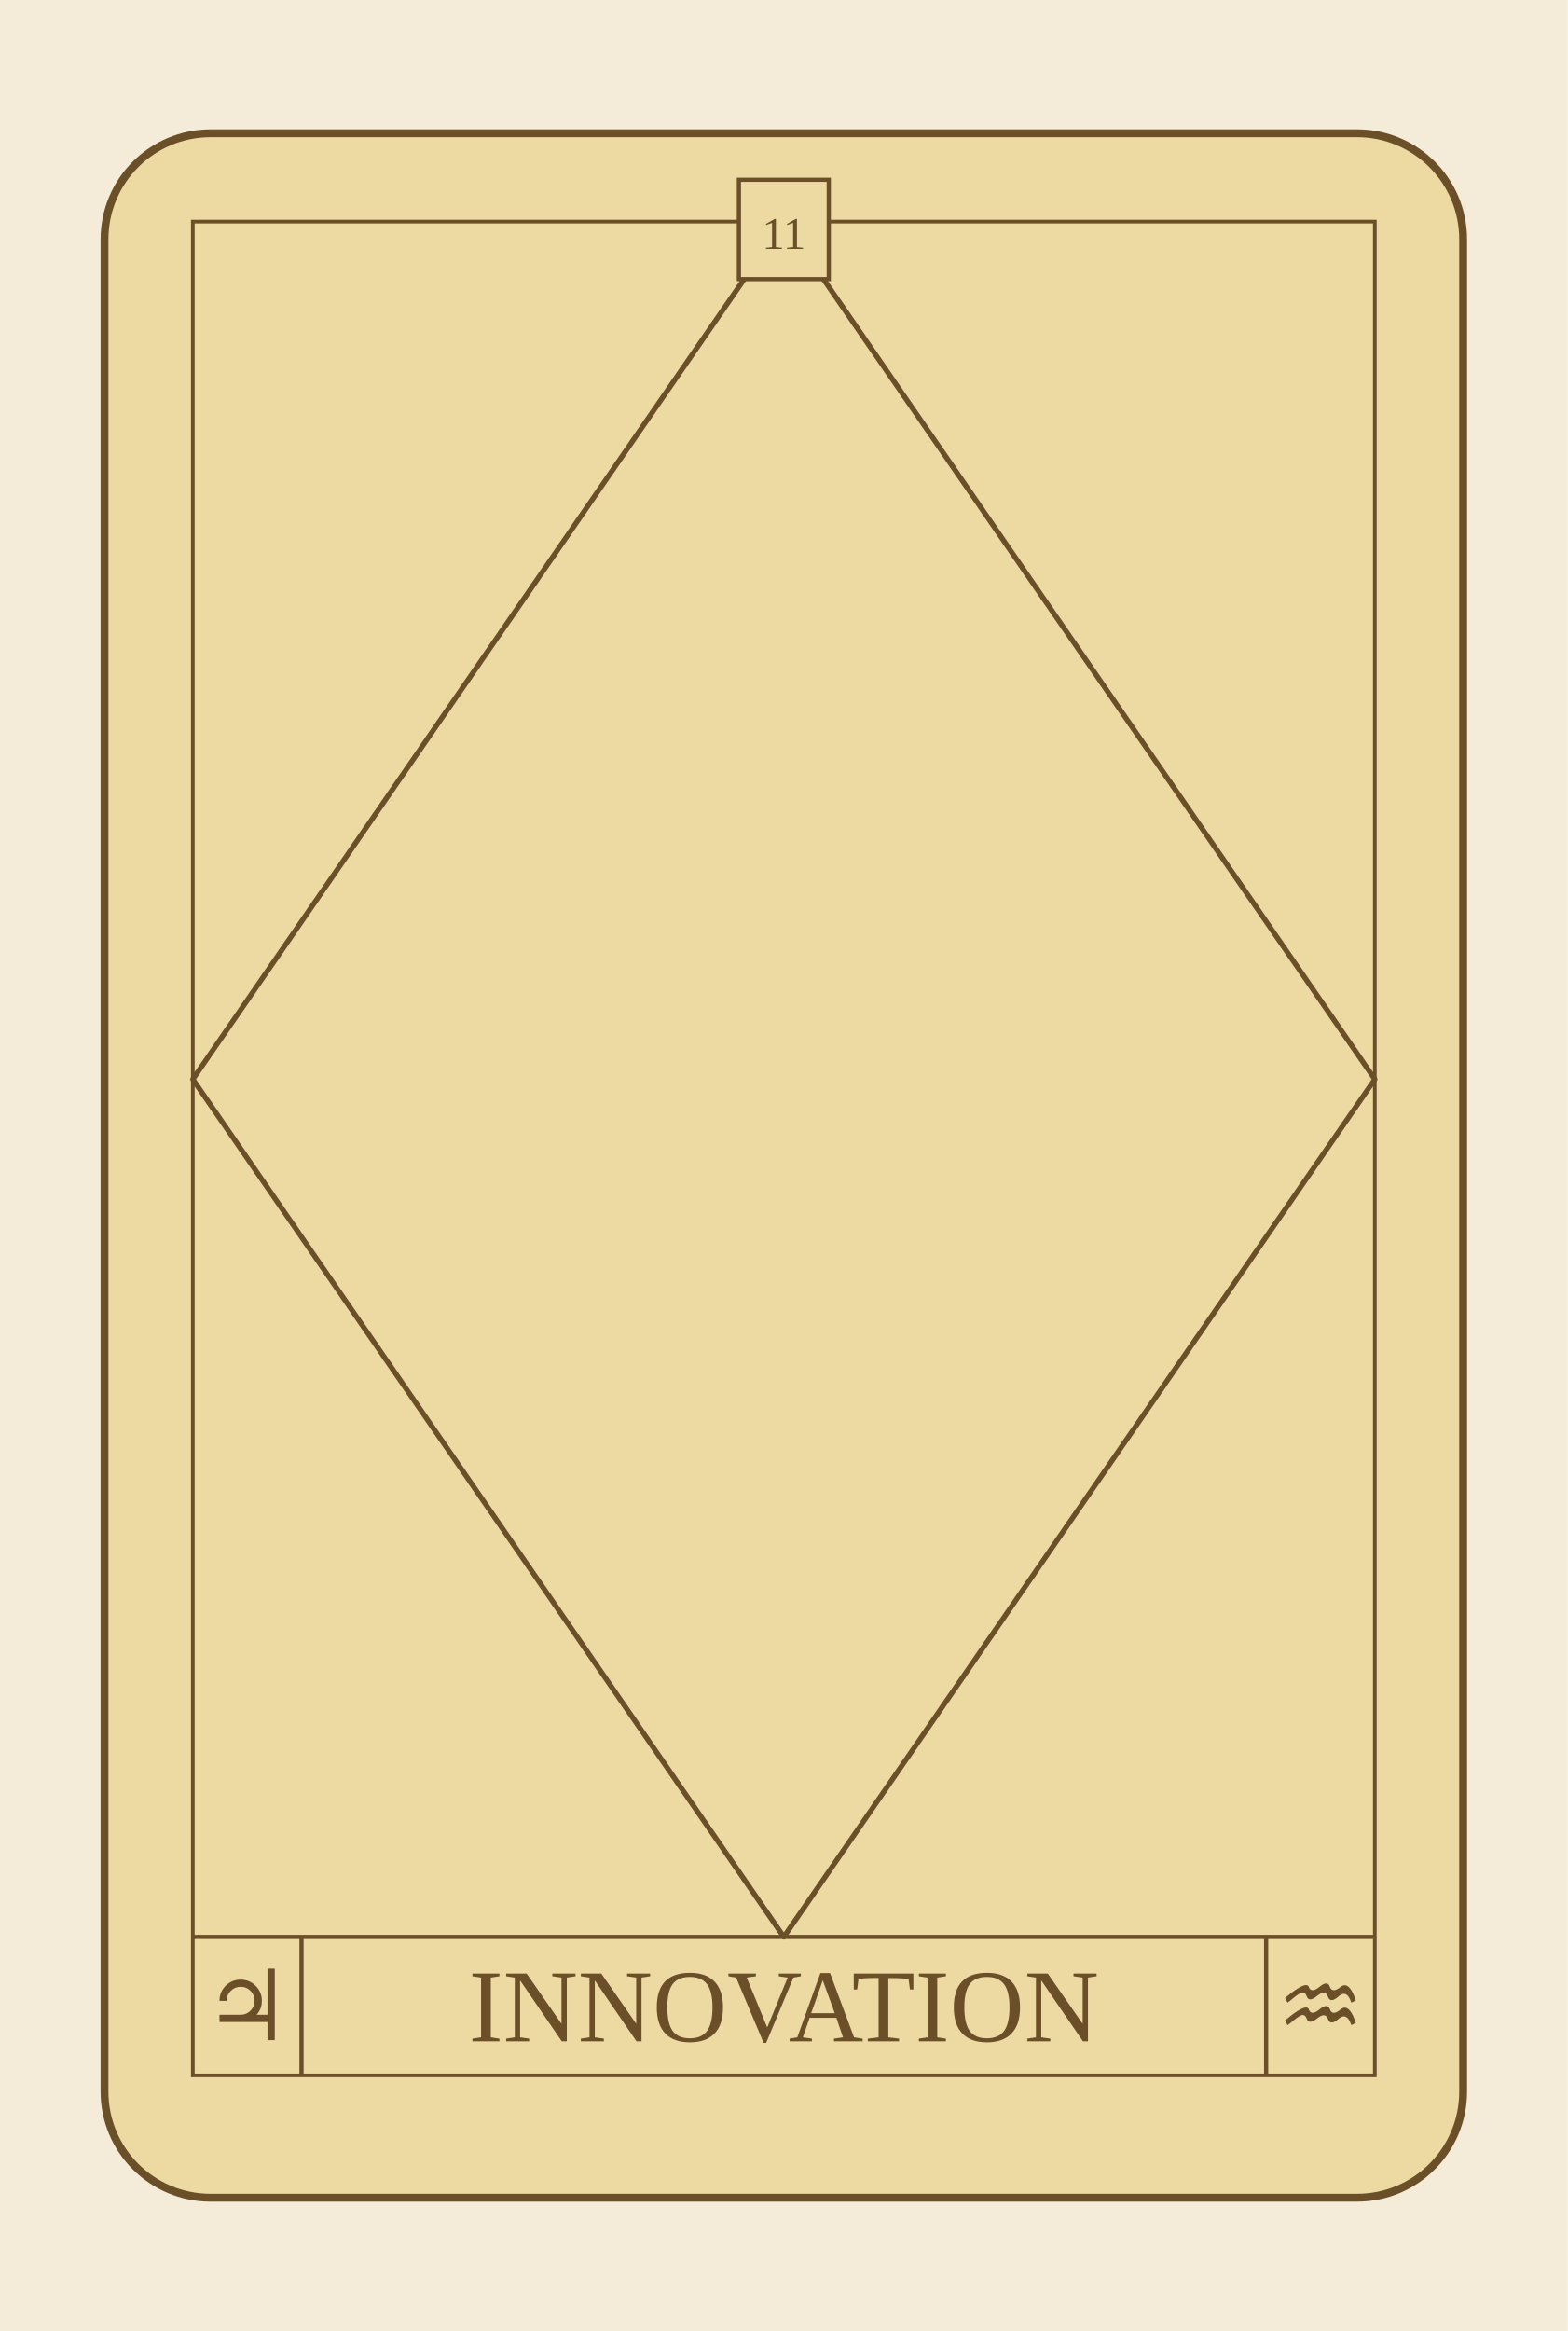
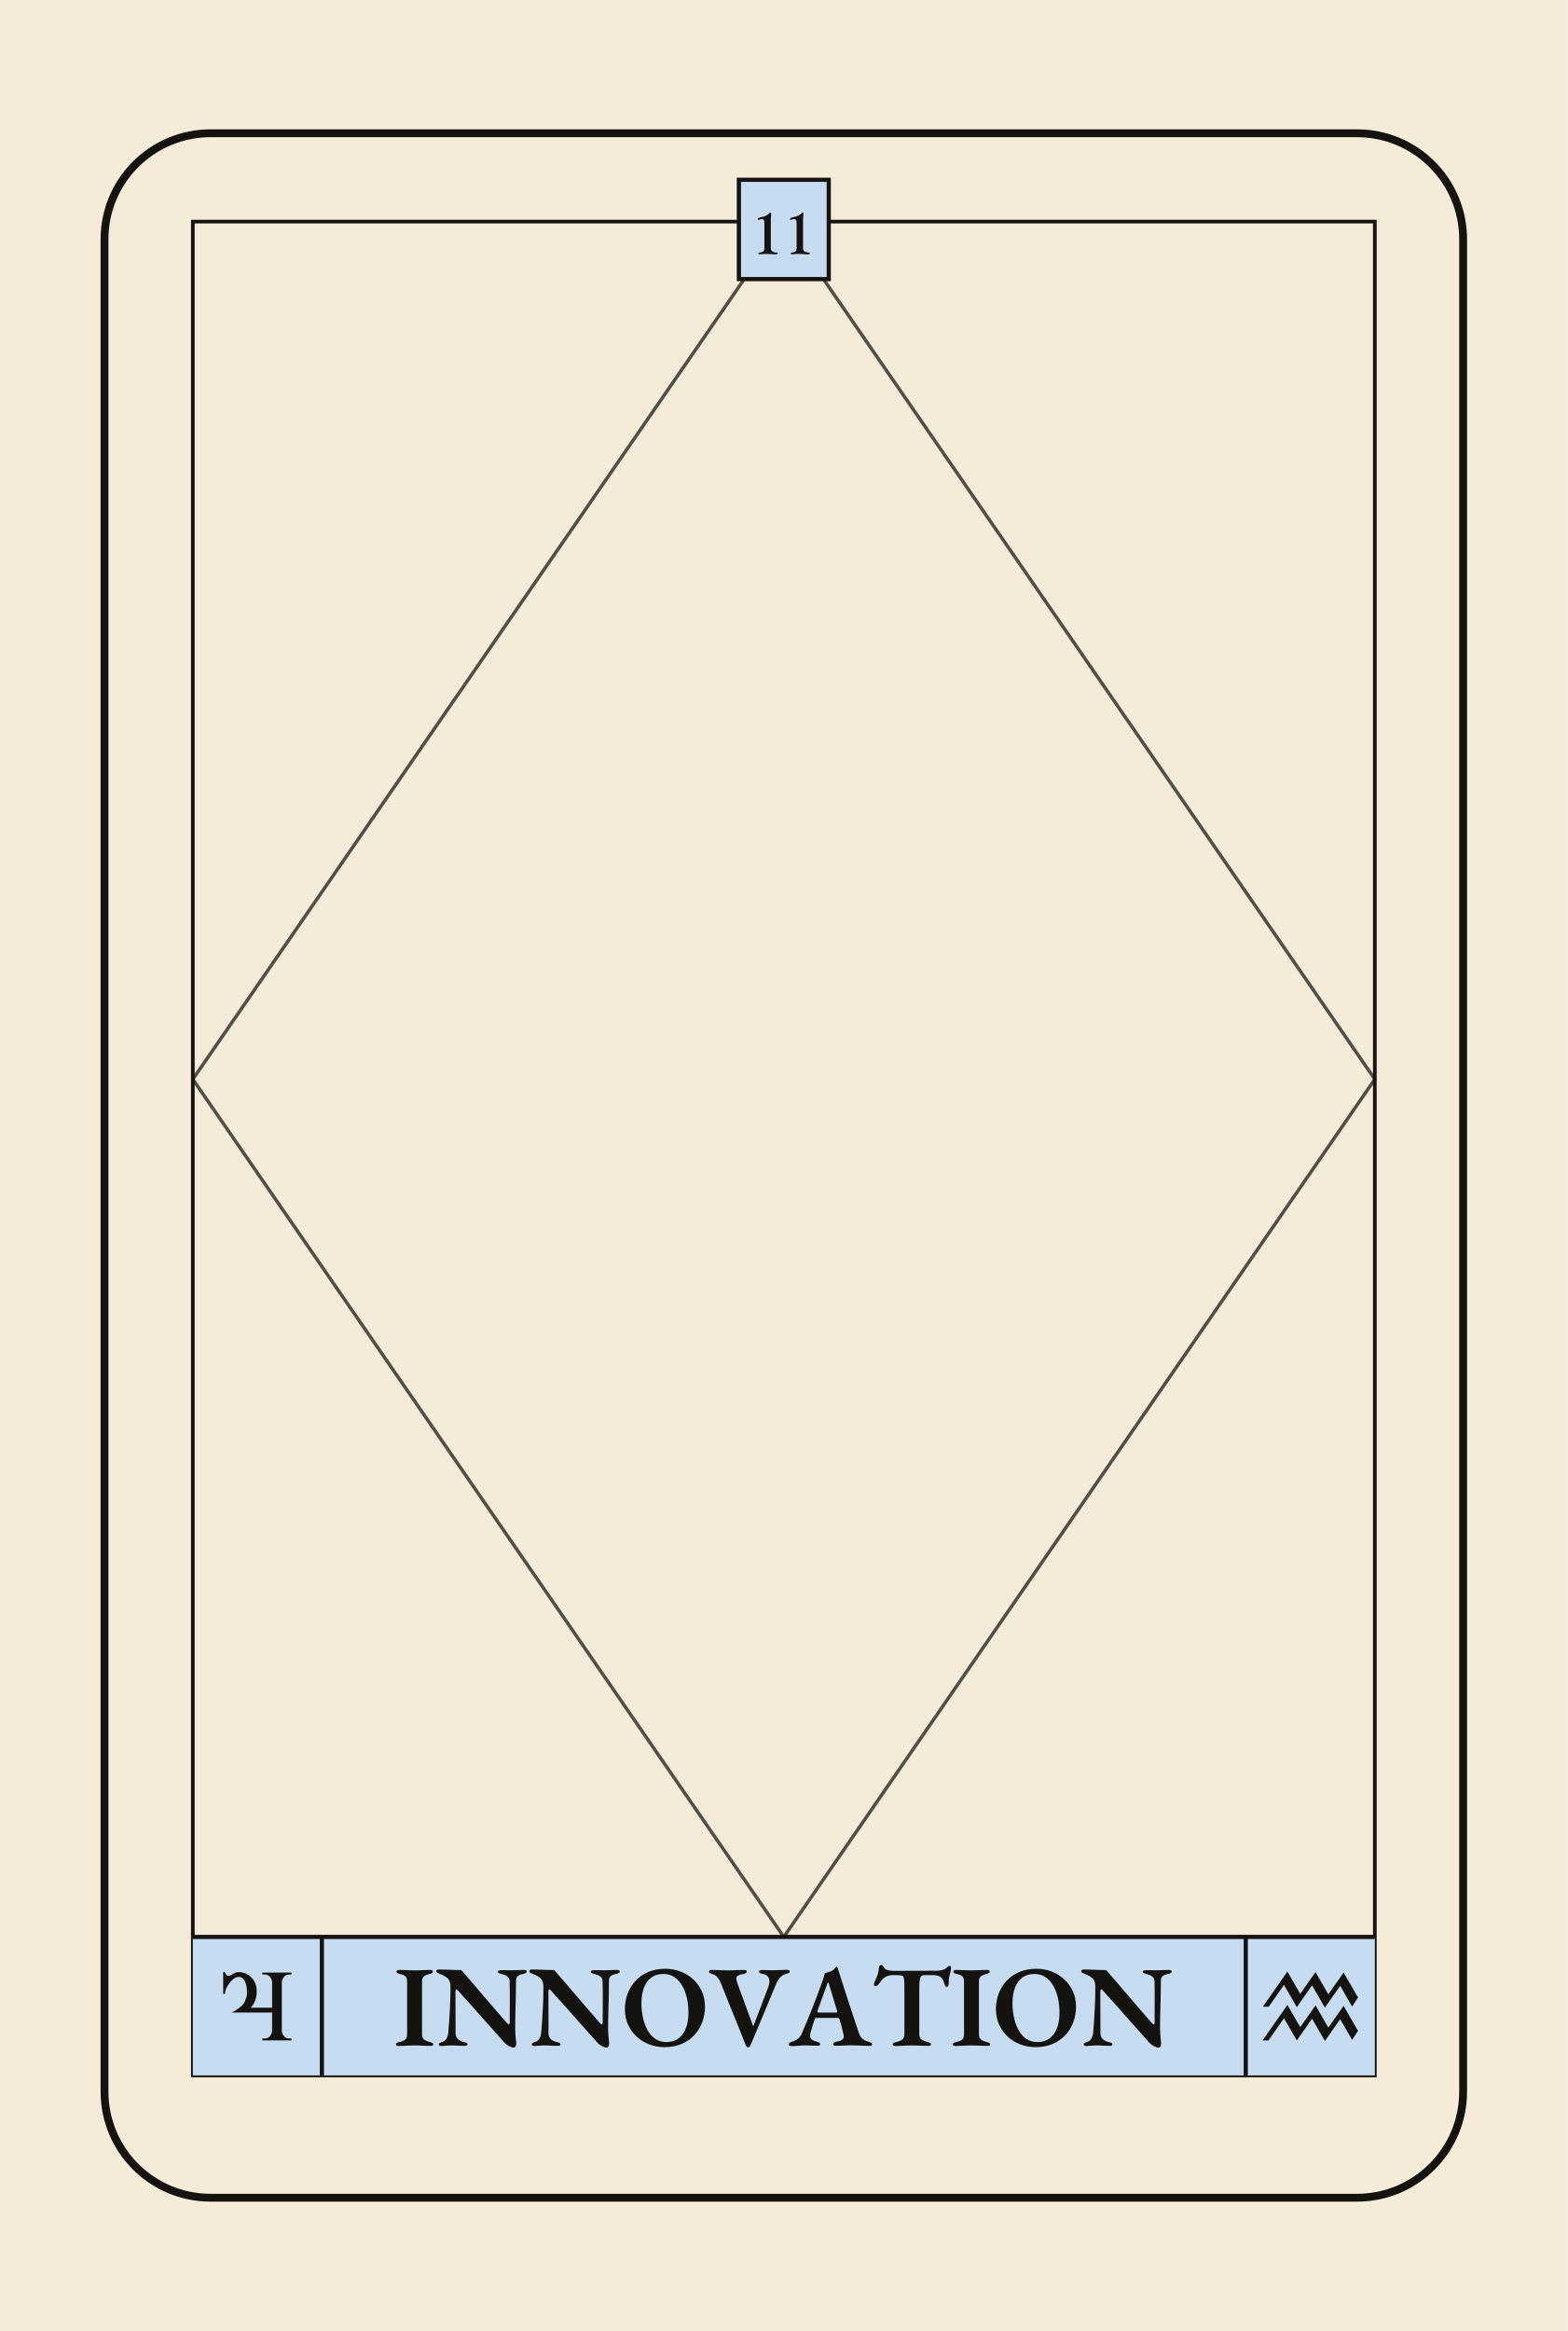
- <svg xmlns="http://www.w3.org/2000/svg" viewBox="0 0 300 446" font-family="Georgia, 'Times New Roman', serif">
+ <svg xmlns="http://www.w3.org/2000/svg" viewBox="0 0 300 446">
  <rect width="300" height="446" fill="#f4ecd8" />
-   <rect x="20.0" y="25.5" width="260" height="395" rx="20.3" fill="#ecdaa2" stroke="#6a4f28" stroke-width="1.5" />
-   <rect x="36.9" y="42.4" width="226.2" height="354.7" fill="none" stroke="#6a4f28" stroke-width="0.7" />
-   <g fill="none" stroke="#6a4f28" stroke-width="1.0" stroke-linecap="round" stroke-linejoin="round">
+   <rect x="20.0" y="25.5" width="260" height="395" rx="20.3" fill="#f4ecd8" stroke="#15130f" stroke-width="1.5" />
+   <rect x="36.9" y="42.4" width="226.2" height="354.7" fill="none" stroke="#15130f" stroke-width="0.7" />
+   <g fill="none" stroke="#15130f" stroke-width="0.65" stroke-opacity="0.72" stroke-linecap="round" stroke-linejoin="round">
    <path d="M150.0,42.4 L263.1,206.5 L150.0,370.6 L36.9,206.5 Z" />
  </g>
-   <g fill="none" stroke="#6a4f28" stroke-width="0.8">
+   <path d="M36.9,370.6 H263.1 V397.1 H36.9 Z" fill="#c7dcf0" />
+   <g fill="none" stroke="#15130f" stroke-width="0.8">
    <line x1="36.9" y1="370.6" x2="263.1" y2="370.6" />
-     <line x1="57.7" y1="370.6" x2="57.7" y2="397.1" />
-     <line x1="242.3" y1="370.6" x2="242.3" y2="397.1" />
+     <line x1="61.6" y1="370.6" x2="61.6" y2="397.1" />
+     <line x1="238.4" y1="370.6" x2="238.4" y2="397.1" />
  </g>
-   <rect x="141.4" y="34.4" width="17.2" height="19.0" fill="#ecdaa2" stroke="#6a4f28" stroke-width="0.8" />
-   <text x="150.0" y="44.7" text-anchor="middle" dominant-baseline="central" font-size="8.7" fill="#6a4f28">11</text>
-   <text x="47.30" y="383.87" text-anchor="middle" dominant-baseline="central" font-family="'Segoe UI Symbol','Apple Symbols','DejaVu Sans',sans-serif" font-size="18.72" fill="#6a4f28">♃</text>
-   <text x="252.70" y="383.87" text-anchor="middle" dominant-baseline="central" font-family="'Segoe UI Symbol','Apple Symbols','DejaVu Sans',sans-serif" font-size="18.72" fill="#6a4f28">♒</text>
-   <text x="150.0" y="383.9" text-anchor="middle" dominant-baseline="central" font-size="19.8" fill="#6a4f28">INNOVATION</text>
+   <rect x="141.4" y="34.4" width="17.2" height="19.0" fill="#c7dcf0" stroke="#15130f" stroke-width="0.8" />
+   <path d="M649.0 1092V235L647.0 193L657.0 137Q686.0 59 825.0 52Q867.0 50 867.0 28Q867.0 -7 780.0 -7Q761.0 -7 652.0 2Q595.0 7 494.0 7Q394.0 7 322.0 -2Q293.0 -5 280.0 -5Q255.0 -5 255.0 20Q255.0 41 281.0 45Q384.0 61 415.0 92.0Q446.0 123 446.0 210L445.0 248V1010Q445.0 1115 363.0 1115Q331.0 1115 306.0 1104L281.0 1093Q270.0 1089 261.0 1089Q235.0 1089 235.0 1113Q235.0 1137 260.0 1150.0Q285.0 1163 362.0 1180Q506.0 1211 567.0 1267L614.0 1310Q625.0 1320 641.0 1320Q661.0 1320 661.0 1282Q661.0 1271 659.0 1243L651.0 1153Q649.0 1126 649.0 1092ZM1673.0 1092V235L1671.0 193L1681.0 137Q1710.0 59 1849.0 52Q1891.0 50 1891.0 28Q1891.0 -7 1804.0 -7Q1785.0 -7 1676.0 2Q1619.0 7 1518.0 7Q1418.0 7 1346.0 -2Q1317.0 -5 1304.0 -5Q1279.0 -5 1279.0 20Q1279.0 41 1305.0 45Q1408.0 61 1439.0 92.0Q1470.0 123 1470.0 210L1469.0 248V1010Q1469.0 1115 1387.0 1115Q1355.0 1115 1330.0 1104L1305.0 1093Q1294.0 1089 1285.0 1089Q1259.0 1089 1259.0 1113Q1259.0 1137 1284.0 1150.0Q1309.0 1163 1386.0 1180Q1530.0 1211 1591.0 1267L1638.0 1310Q1649.0 1320 1665.0 1320Q1685.0 1320 1685.0 1282Q1685.0 1271 1683.0 1243L1675.0 1153Q1673.0 1126 1673.0 1092Z" transform="matrix(0.006024 0 0 -0.006024 143.60 48.63)" fill="#15130f" />
+   <path d="M542.0 980Q542.0 1081 524.0 1150.5Q506.0 1220 468.5 1265.0Q431.0 1310 374.0 1310Q309.0 1310 251.5 1260.0Q194.0 1210 140.5 1125.0Q87.0 1040 87.0 960H50.0V1410H87.0Q87.0 1385 110.5 1358.5Q134.0 1332 164.0 1332Q194.0 1332 249.0 1371.0Q304.0 1410 374.0 1410Q483.0 1410 568.5 1352.0Q654.0 1294 698.0 1210.5Q742.0 1127 742.0 1000Q742.0 883 691.0 779Q660.0 716 617.0 675H1060.0V1200Q1060.0 1250 1020.0 1305.0Q980.0 1360 910.0 1360H860.0V1400H1460.0V1360H1410.0Q1340.0 1360 1300.0 1305.0Q1260.0 1250 1260.0 1200V200Q1260.0 150 1300.0 95.0Q1340.0 40 1410.0 40H1460.0V0H860.0V40H910.0Q980.0 40 1020.0 95.0Q1060.0 150 1060.0 200V575H225.0Q430.0 680 486.0 784.5Q542.0 889 542.0 980Z" transform="matrix(0.009268 0 0 -0.009268 42.25 390.40)" fill="#15130f" />
+   <path d="M56.0 700 567.0 1430 833.0 968 1150.0 1420 1416.0 959 1733.0 1410 2033.0 891 1910.0 704 1662.0 1134 1345.0 682 1078.0 1143 762.0 692 495.0 1153 179.0 700ZM50.0 0 567.0 738 833.0 276 1150.0 728 1416.0 267 1733.0 718 2033.0 199 1910.0 12 1662.0 442 1345.0 -10 1078.0 451 762.0 0 495.0 461 173.0 0Z" transform="matrix(0.009217 0 0 -0.009217 241.15 390.41)" fill="#15130f" />
+   <path d="M40.0 -4Q31.0 -4 24.0 -0.5Q17.0 3 17.0 9Q17.0 24 42.0 29Q80.0 37 97.0 51.0Q114.0 65 114.0 97V551Q114.0 584 100.0 598.0Q86.0 612 47.0 620Q22.0 625 22.0 641Q22.0 647 29.0 650.5Q36.0 654 45.0 654Q69.0 654 92.0 653.0Q115.0 652 136.5 651.0Q158.0 650 180.0 650Q201.0 650 222.5 651.0Q244.0 652 267.0 653.0Q290.0 654 314.0 654Q324.0 654 330.0 650.5Q336.0 647 336.0 640Q336.0 632 329.5 627.5Q323.0 623 311.0 620Q271.0 610 257.0 596.0Q243.0 582 243.0 550V98Q243.0 67 259.5 53.0Q276.0 39 314.0 29Q327.0 26 333.5 22.0Q340.0 18 340.0 10Q340.0 3 334.0 0.0Q328.0 -3 318.0 -3Q294.0 -3 270.0 -2.0Q246.0 -1 223.5 0.0Q201.0 1 180.0 1Q158.0 1 135.0 0.0Q112.0 -1 88.0 -2.5Q64.0 -4 40.0 -4ZM1032.0 -18Q1020.0 -18 992.0 -3.0Q964.0 12 935.0 49Q918.0 68 893.5 95.5Q869.0 123 839.5 156.0Q810.0 189 778.0 225.0Q746.0 261 714.5 297.0Q683.0 333 653.0 366.0Q623.0 399 598.0 426.5Q573.0 454 556.0 474Q552.0 479 547.5 482.5Q543.0 486 540.0 486Q536.0 486 534.0 479.0Q532.0 472 532.0 466Q532.0 420 532.5 357.0Q533.0 294 533.0 229.0Q533.0 164 533.0 109Q533.0 78 551.0 58.0Q569.0 38 608.0 29Q620.0 27 628.5 22.5Q637.0 18 637.0 10Q637.0 3 629.0 0.0Q621.0 -3 611.0 -3Q584.0 -3 568.0 -2.0Q552.0 -1 539.0 0.0Q526.0 1 506.0 1Q485.0 1 468.5 0.0Q452.0 -1 439.0 -2.5Q426.0 -4 414.0 -4Q404.0 -4 396.0 -0.5Q388.0 3 388.0 9Q388.0 17 395.5 21.5Q403.0 26 416.0 30Q442.0 38 454.5 59.5Q467.0 81 470.0 111Q474.0 149 478.0 210.5Q482.0 272 485.5 349.0Q489.0 426 489.0 508Q489.0 560 462.5 583.0Q436.0 606 396.0 620Q389.0 622 378.0 628.0Q367.0 634 367.0 643Q367.0 652 375.0 655.0Q383.0 658 392.0 658Q413.0 658 434.0 657.0Q455.0 656 476.5 655.5Q498.0 655 521.5 654.0Q545.0 653 572.0 653Q581.0 653 585.5 649.5Q590.0 646 594.0 640Q610.0 621 635.0 592.5Q660.0 564 689.5 529.5Q719.0 495 751.5 457.0Q784.0 419 816.5 381.0Q849.0 343 879.0 308.5Q909.0 274 933.5 245.5Q958.0 217 974.0 199Q978.0 195 983.5 189.0Q989.0 183 993.0 183Q1001.0 183 1002.0 200Q1002.0 226 1002.0 266.5Q1002.0 307 1002.5 356.5Q1003.0 406 1002.5 458.0Q1002.0 510 1001.0 558Q1000.0 583 980.5 597.5Q961.0 612 932.0 618Q920.0 621 909.5 625.5Q899.0 630 899.0 639Q899.0 646 909.5 649.0Q920.0 652 929.0 652Q949.0 652 962.5 652.0Q976.0 652 988.0 651.5Q1000.0 651 1013.0 651Q1035.0 651 1049.0 651.5Q1063.0 652 1079.5 653.0Q1096.0 654 1123.0 654Q1135.0 654 1142.5 650.5Q1150.0 647 1150.0 641Q1150.0 626 1121.0 620Q1086.0 613 1071.5 601.0Q1057.0 589 1056.0 561Q1056.0 536 1055.5 497.0Q1055.0 458 1054.0 412.0Q1053.0 366 1051.5 318.0Q1050.0 270 1049.5 224.0Q1049.0 178 1049.0 141Q1049.0 117 1051.0 92.0Q1053.0 67 1055.5 47.5Q1058.0 28 1058.0 20Q1058.0 -2 1051.0 -10.0Q1044.0 -18 1032.0 -18ZM1836.0 -18Q1824.0 -18 1796.0 -3.0Q1768.0 12 1739.0 49Q1722.0 68 1697.5 95.5Q1673.0 123 1643.5 156.0Q1614.0 189 1582.0 225.0Q1550.0 261 1518.5 297.0Q1487.0 333 1457.0 366.0Q1427.0 399 1402.0 426.5Q1377.0 454 1360.0 474Q1356.0 479 1351.5 482.5Q1347.0 486 1344.0 486Q1340.0 486 1338.0 479.0Q1336.0 472 1336.0 466Q1336.0 420 1336.5 357.0Q1337.0 294 1337.0 229.0Q1337.0 164 1337.0 109Q1337.0 78 1355.0 58.0Q1373.0 38 1412.0 29Q1424.0 27 1432.5 22.5Q1441.0 18 1441.0 10Q1441.0 3 1433.0 0.0Q1425.0 -3 1415.0 -3Q1388.0 -3 1372.0 -2.0Q1356.0 -1 1343.0 0.0Q1330.0 1 1310.0 1Q1289.0 1 1272.5 0.0Q1256.0 -1 1243.0 -2.5Q1230.0 -4 1218.0 -4Q1208.0 -4 1200.0 -0.5Q1192.0 3 1192.0 9Q1192.0 17 1199.5 21.5Q1207.0 26 1220.0 30Q1246.0 38 1258.5 59.5Q1271.0 81 1274.0 111Q1278.0 149 1282.0 210.5Q1286.0 272 1289.5 349.0Q1293.0 426 1293.0 508Q1293.0 560 1266.5 583.0Q1240.0 606 1200.0 620Q1193.0 622 1182.0 628.0Q1171.0 634 1171.0 643Q1171.0 652 1179.0 655.0Q1187.0 658 1196.0 658Q1217.0 658 1238.0 657.0Q1259.0 656 1280.5 655.5Q1302.0 655 1325.5 654.0Q1349.0 653 1376.0 653Q1385.0 653 1389.5 649.5Q1394.0 646 1398.0 640Q1414.0 621 1439.0 592.5Q1464.0 564 1493.5 529.5Q1523.0 495 1555.5 457.0Q1588.0 419 1620.5 381.0Q1653.0 343 1683.0 308.5Q1713.0 274 1737.5 245.5Q1762.0 217 1778.0 199Q1782.0 195 1787.5 189.0Q1793.0 183 1797.0 183Q1805.0 183 1806.0 200Q1806.0 226 1806.0 266.5Q1806.0 307 1806.5 356.5Q1807.0 406 1806.5 458.0Q1806.0 510 1805.0 558Q1804.0 583 1784.5 597.5Q1765.0 612 1736.0 618Q1724.0 621 1713.5 625.5Q1703.0 630 1703.0 639Q1703.0 646 1713.5 649.0Q1724.0 652 1733.0 652Q1753.0 652 1766.5 652.0Q1780.0 652 1792.0 651.5Q1804.0 651 1817.0 651Q1839.0 651 1853.0 651.5Q1867.0 652 1883.5 653.0Q1900.0 654 1927.0 654Q1939.0 654 1946.5 650.5Q1954.0 647 1954.0 641Q1954.0 626 1925.0 620Q1890.0 613 1875.5 601.0Q1861.0 589 1860.0 561Q1860.0 536 1859.5 497.0Q1859.0 458 1858.0 412.0Q1857.0 366 1855.5 318.0Q1854.0 270 1853.5 224.0Q1853.0 178 1853.0 141Q1853.0 117 1855.0 92.0Q1857.0 67 1859.5 47.5Q1862.0 28 1862.0 20Q1862.0 -2 1855.0 -10.0Q1848.0 -18 1836.0 -18ZM2340.0 -14Q2272.0 -14 2210.0 9.5Q2148.0 33 2100.5 76.5Q2053.0 120 2025.5 180.5Q1998.0 241 1998.0 315Q1998.0 383 2020.5 445.5Q2043.0 508 2087.5 557.0Q2132.0 606 2197.5 635.0Q2263.0 664 2349.0 664Q2417.0 664 2478.5 640.5Q2540.0 617 2588.0 573.5Q2636.0 530 2663.5 469.5Q2691.0 409 2691.0 335Q2691.0 268 2668.5 205.0Q2646.0 142 2601.5 93.0Q2557.0 44 2491.5 15.0Q2426.0 -14 2340.0 -14ZM2357.0 30Q2420.0 30 2462.5 62.0Q2505.0 94 2526.5 151.5Q2548.0 209 2548.0 284Q2548.0 348 2535.0 408.0Q2522.0 468 2495.0 515.5Q2468.0 563 2427.5 591.0Q2387.0 619 2331.0 619Q2268.0 619 2225.5 587.0Q2183.0 555 2162.0 498.0Q2141.0 441 2141.0 366Q2141.0 302 2154.0 242.0Q2167.0 182 2193.5 134.0Q2220.0 86 2260.5 58.0Q2301.0 30 2357.0 30ZM3063.0 -15Q3051.0 -15 3046.0 -2Q3040.0 11 3031.0 34.0Q3022.0 57 3015.0 76L2824.0 549Q2814.0 574 2797.0 592.5Q2780.0 611 2752.0 619Q2740.0 623 2732.5 627.5Q2725.0 632 2725.0 640Q2725.0 647 2732.0 650.5Q2739.0 654 2749.0 654Q2767.0 654 2791.5 653.0Q2816.0 652 2841.0 651.0Q2866.0 650 2887.0 650Q2907.0 650 2933.0 651.0Q2959.0 652 2983.5 653.0Q3008.0 654 3025.0 654Q3035.0 654 3044.0 650.5Q3053.0 647 3053.0 640Q3053.0 632 3044.0 626.5Q3035.0 621 3022.0 619Q2993.0 614 2977.5 605.5Q2962.0 597 2962.0 580Q2962.0 570 2965.0 561.0Q2968.0 552 2969.0 545L3104.0 177Q3106.0 172 3108.5 171.0Q3111.0 170 3114.0 178L3237.0 502Q3257.0 554 3243.5 583.5Q3230.0 613 3190.0 619Q3177.0 621 3167.5 626.5Q3158.0 632 3158.0 640Q3158.0 647 3167.0 650.0Q3176.0 653 3187.0 653Q3205.0 653 3220.0 652.5Q3235.0 652 3250.0 651.5Q3265.0 651 3284.0 651Q3313.0 651 3341.5 653.0Q3370.0 655 3395.0 655Q3407.0 655 3416.0 652.0Q3425.0 649 3425.0 641Q3425.0 632 3416.5 628.0Q3408.0 624 3396.0 621Q3363.0 613 3341.5 589.0Q3320.0 565 3304.0 527L3140.0 133Q3129.0 106 3118.5 82.0Q3108.0 58 3099.5 37.0Q3091.0 16 3082.0 -2Q3079.0 -9 3075.0 -12.0Q3071.0 -15 3063.0 -15ZM3444.0 -5Q3432.0 -5 3424.0 -1.5Q3416.0 2 3416.0 10Q3416.0 19 3423.5 24.0Q3431.0 29 3443.0 33Q3472.0 41 3493.5 57.5Q3515.0 74 3528.0 103Q3553.0 162 3576.0 216.5Q3599.0 271 3620.0 325.0Q3641.0 379 3662.5 435.0Q3684.0 491 3706.0 553Q3717.0 584 3721.0 601.0Q3725.0 618 3728.0 626Q3743.0 630 3756.0 634.0Q3769.0 638 3785.0 644Q3799.0 651 3809.0 662.0Q3819.0 673 3824.0 679Q3827.0 681 3830.0 681.5Q3833.0 682 3836.0 677Q3839.0 671 3841.0 665.0Q3843.0 659 3845.0 652Q3867.0 581 3890.5 508.5Q3914.0 436 3937.0 365.5Q3960.0 295 3981.5 230.5Q4003.0 166 4021.0 112Q4030.0 85 4043.5 69.0Q4057.0 53 4073.5 44.5Q4090.0 36 4110.0 31Q4123.0 28 4130.0 23.0Q4137.0 18 4137.0 9Q4137.0 3 4130.5 0.0Q4124.0 -3 4114.0 -3Q4096.0 -3 4068.5 -2.0Q4041.0 -1 4012.0 0.5Q3983.0 2 3960.0 2Q3940.0 2 3915.5 1.0Q3891.0 0 3866.5 -1.0Q3842.0 -2 3825.0 -2Q3815.0 -2 3807.5 1.5Q3800.0 5 3800.0 12Q3800.0 20 3808.0 25.5Q3816.0 31 3827.0 33Q3863.0 39 3879.0 51.5Q3895.0 64 3891.0 88Q3888.0 105 3882.0 128.5Q3876.0 152 3869.5 177.5Q3863.0 203 3856.0 224Q3854.0 232 3850.0 235.5Q3846.0 239 3835.0 239H3655.0Q3648.0 239 3644.0 234.5Q3640.0 230 3638.0 221Q3634.0 208 3628.5 191.5Q3623.0 175 3617.5 157.5Q3612.0 140 3607.5 125.0Q3603.0 110 3601.0 99Q3596.0 72 3610.5 56.5Q3625.0 41 3661.0 32Q3688.0 25 3688.0 11Q3688.0 5 3681.5 1.5Q3675.0 -2 3663.0 -2Q3640.0 -2 3615.0 -0.5Q3590.0 1 3560.0 1Q3530.0 1 3501.5 -2.0Q3473.0 -5 3444.0 -5ZM3682.0 285H3821.0Q3835.0 285 3835.0 291Q3835.0 294 3834.5 296.0Q3834.0 298 3833.0 302L3763.0 533Q3759.0 547 3756.0 547Q3754.0 547 3749.0 534L3665.0 302Q3663.0 297 3663.0 294Q3663.0 289 3668.5 287.0Q3674.0 285 3682.0 285ZM4340.0 -4Q4330.0 -4 4322.5 -0.5Q4315.0 3 4315.0 9Q4315.0 17 4322.0 22.0Q4329.0 27 4342.0 29Q4380.0 37 4398.0 51.5Q4416.0 66 4416.0 99V504Q4416.0 545 4414.0 566.0Q4412.0 587 4408.5 594.5Q4405.0 602 4398.0 603Q4388.0 607 4373.0 608.0Q4358.0 609 4344.0 609H4313.0Q4284.0 609 4257.0 595.5Q4230.0 582 4215.0 559Q4211.0 553 4202.5 542.0Q4194.0 531 4184.5 522.0Q4175.0 513 4165.0 513Q4158.0 513 4155.5 518.0Q4153.0 523 4153.0 529Q4153.0 541 4159.0 553Q4176.0 587 4184.5 612.5Q4193.0 638 4196.0 673Q4198.0 688 4204.5 692.5Q4211.0 697 4218.0 697Q4224.0 697 4232.5 684.5Q4241.0 672 4248.0 664Q4257.0 655 4280.0 650.5Q4303.0 646 4319.0 646L4688.0 647Q4716.0 647 4735.0 651.5Q4754.0 656 4765.0 661Q4780.0 670 4789.0 679.5Q4798.0 689 4810.0 689Q4815.0 689 4817.5 683.5Q4820.0 678 4820.0 670Q4820.0 665 4819.0 658.5Q4818.0 652 4817.0 647Q4813.0 628 4809.0 613.5Q4805.0 599 4802.5 586.5Q4800.0 574 4800.0 558V541Q4800.0 527 4796.0 517.0Q4792.0 507 4783.0 507Q4775.0 507 4769.5 516.5Q4764.0 526 4758.0 546Q4749.0 578 4728.0 593.5Q4707.0 609 4662.0 609H4594.0Q4575.0 609 4564.5 602.0Q4554.0 595 4549.5 571.5Q4545.0 548 4545.0 499V100Q4545.0 68 4563.0 53.5Q4581.0 39 4620.0 29Q4632.0 26 4639.0 22.0Q4646.0 18 4646.0 10Q4646.0 3 4639.5 0.0Q4633.0 -3 4623.0 -3Q4599.0 -3 4575.0 -2.0Q4551.0 -1 4527.5 0.0Q4504.0 1 4482.0 1Q4460.0 1 4436.5 0.0Q4413.0 -1 4388.5 -2.5Q4364.0 -4 4340.0 -4ZM4858.0 -4Q4849.0 -4 4842.0 -0.5Q4835.0 3 4835.0 9Q4835.0 24 4860.0 29Q4898.0 37 4915.0 51.0Q4932.0 65 4932.0 97V551Q4932.0 584 4918.0 598.0Q4904.0 612 4865.0 620Q4840.0 625 4840.0 641Q4840.0 647 4847.0 650.5Q4854.0 654 4863.0 654Q4887.0 654 4910.0 653.0Q4933.0 652 4954.5 651.0Q4976.0 650 4998.0 650Q5019.0 650 5040.5 651.0Q5062.0 652 5085.0 653.0Q5108.0 654 5132.0 654Q5142.0 654 5148.0 650.5Q5154.0 647 5154.0 640Q5154.0 632 5147.5 627.5Q5141.0 623 5129.0 620Q5089.0 610 5075.0 596.0Q5061.0 582 5061.0 550V98Q5061.0 67 5077.5 53.0Q5094.0 39 5132.0 29Q5145.0 26 5151.5 22.0Q5158.0 18 5158.0 10Q5158.0 3 5152.0 0.0Q5146.0 -3 5136.0 -3Q5112.0 -3 5088.0 -2.0Q5064.0 -1 5041.5 0.0Q5019.0 1 4998.0 1Q4976.0 1 4953.0 0.0Q4930.0 -1 4906.0 -2.5Q4882.0 -4 4858.0 -4ZM5550.0 -14Q5482.0 -14 5420.0 9.5Q5358.0 33 5310.5 76.5Q5263.0 120 5235.5 180.5Q5208.0 241 5208.0 315Q5208.0 383 5230.5 445.5Q5253.0 508 5297.5 557.0Q5342.0 606 5407.5 635.0Q5473.0 664 5559.0 664Q5627.0 664 5688.5 640.5Q5750.0 617 5798.0 573.5Q5846.0 530 5873.5 469.5Q5901.0 409 5901.0 335Q5901.0 268 5878.5 205.0Q5856.0 142 5811.5 93.0Q5767.0 44 5701.5 15.0Q5636.0 -14 5550.0 -14ZM5567.0 30Q5630.0 30 5672.5 62.0Q5715.0 94 5736.5 151.5Q5758.0 209 5758.0 284Q5758.0 348 5745.0 408.0Q5732.0 468 5705.0 515.5Q5678.0 563 5637.5 591.0Q5597.0 619 5541.0 619Q5478.0 619 5435.5 587.0Q5393.0 555 5372.0 498.0Q5351.0 441 5351.0 366Q5351.0 302 5364.0 242.0Q5377.0 182 5403.5 134.0Q5430.0 86 5470.5 58.0Q5511.0 30 5567.0 30ZM6611.0 -18Q6599.0 -18 6571.0 -3.0Q6543.0 12 6514.0 49Q6497.0 68 6472.5 95.5Q6448.0 123 6418.5 156.0Q6389.0 189 6357.0 225.0Q6325.0 261 6293.5 297.0Q6262.0 333 6232.0 366.0Q6202.0 399 6177.0 426.5Q6152.0 454 6135.0 474Q6131.0 479 6126.5 482.5Q6122.0 486 6119.0 486Q6115.0 486 6113.0 479.0Q6111.0 472 6111.0 466Q6111.0 420 6111.5 357.0Q6112.0 294 6112.0 229.0Q6112.0 164 6112.0 109Q6112.0 78 6130.0 58.0Q6148.0 38 6187.0 29Q6199.0 27 6207.5 22.5Q6216.0 18 6216.0 10Q6216.0 3 6208.0 0.0Q6200.0 -3 6190.0 -3Q6163.0 -3 6147.0 -2.0Q6131.0 -1 6118.0 0.0Q6105.0 1 6085.0 1Q6064.0 1 6047.5 0.0Q6031.0 -1 6018.0 -2.5Q6005.0 -4 5993.0 -4Q5983.0 -4 5975.0 -0.5Q5967.0 3 5967.0 9Q5967.0 17 5974.5 21.5Q5982.0 26 5995.0 30Q6021.0 38 6033.5 59.5Q6046.0 81 6049.0 111Q6053.0 149 6057.0 210.5Q6061.0 272 6064.5 349.0Q6068.0 426 6068.0 508Q6068.0 560 6041.5 583.0Q6015.0 606 5975.0 620Q5968.0 622 5957.0 628.0Q5946.0 634 5946.0 643Q5946.0 652 5954.0 655.0Q5962.0 658 5971.0 658Q5992.0 658 6013.0 657.0Q6034.0 656 6055.5 655.5Q6077.0 655 6100.5 654.0Q6124.0 653 6151.0 653Q6160.0 653 6164.5 649.5Q6169.0 646 6173.0 640Q6189.0 621 6214.0 592.5Q6239.0 564 6268.5 529.5Q6298.0 495 6330.5 457.0Q6363.0 419 6395.5 381.0Q6428.0 343 6458.0 308.5Q6488.0 274 6512.5 245.5Q6537.0 217 6553.0 199Q6557.0 195 6562.5 189.0Q6568.0 183 6572.0 183Q6580.0 183 6581.0 200Q6581.0 226 6581.0 266.5Q6581.0 307 6581.5 356.5Q6582.0 406 6581.5 458.0Q6581.0 510 6580.0 558Q6579.0 583 6559.5 597.5Q6540.0 612 6511.0 618Q6499.0 621 6488.5 625.5Q6478.0 630 6478.0 639Q6478.0 646 6488.5 649.0Q6499.0 652 6508.0 652Q6528.0 652 6541.5 652.0Q6555.0 652 6567.0 651.5Q6579.0 651 6592.0 651Q6614.0 651 6628.0 651.5Q6642.0 652 6658.5 653.0Q6675.0 654 6702.0 654Q6714.0 654 6721.5 650.5Q6729.0 647 6729.0 641Q6729.0 626 6700.0 620Q6665.0 613 6650.5 601.0Q6636.0 589 6635.0 561Q6635.0 536 6634.5 497.0Q6634.0 458 6633.0 412.0Q6632.0 366 6630.5 318.0Q6629.0 270 6628.5 224.0Q6628.0 178 6628.0 141Q6628.0 117 6630.0 92.0Q6632.0 67 6634.5 47.5Q6637.0 28 6637.0 20Q6637.0 -2 6630.0 -10.0Q6623.0 -18 6611.0 -18Z" transform="matrix(0.02212 0 0 -0.02212 75.39 391.38)" fill="#15130f" />
</svg>
